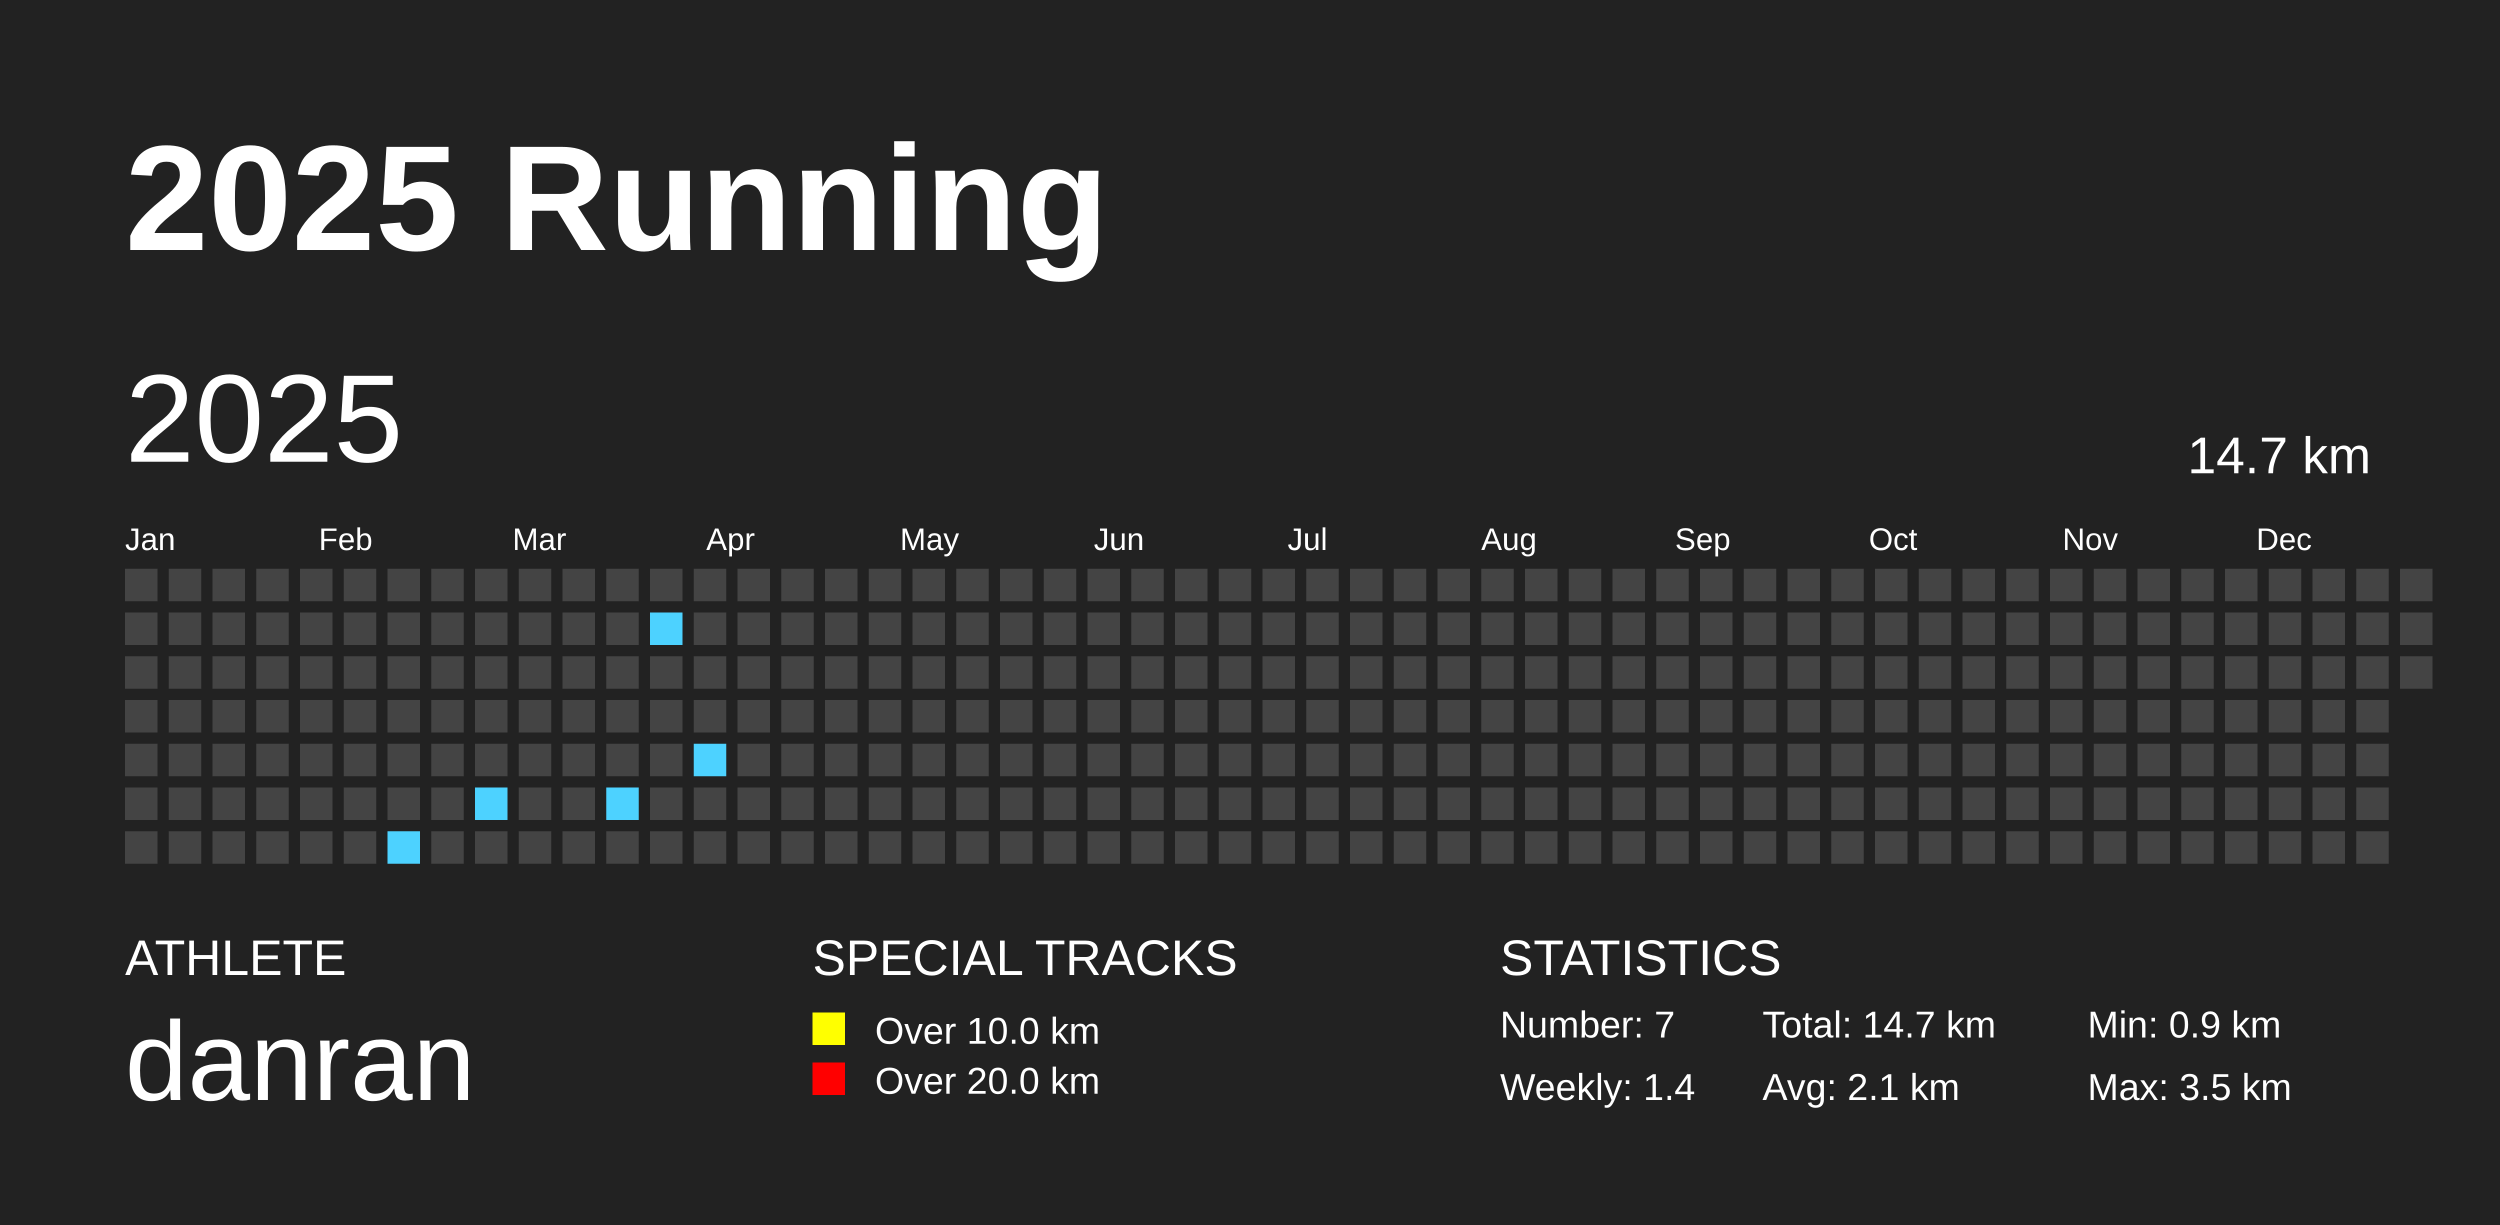
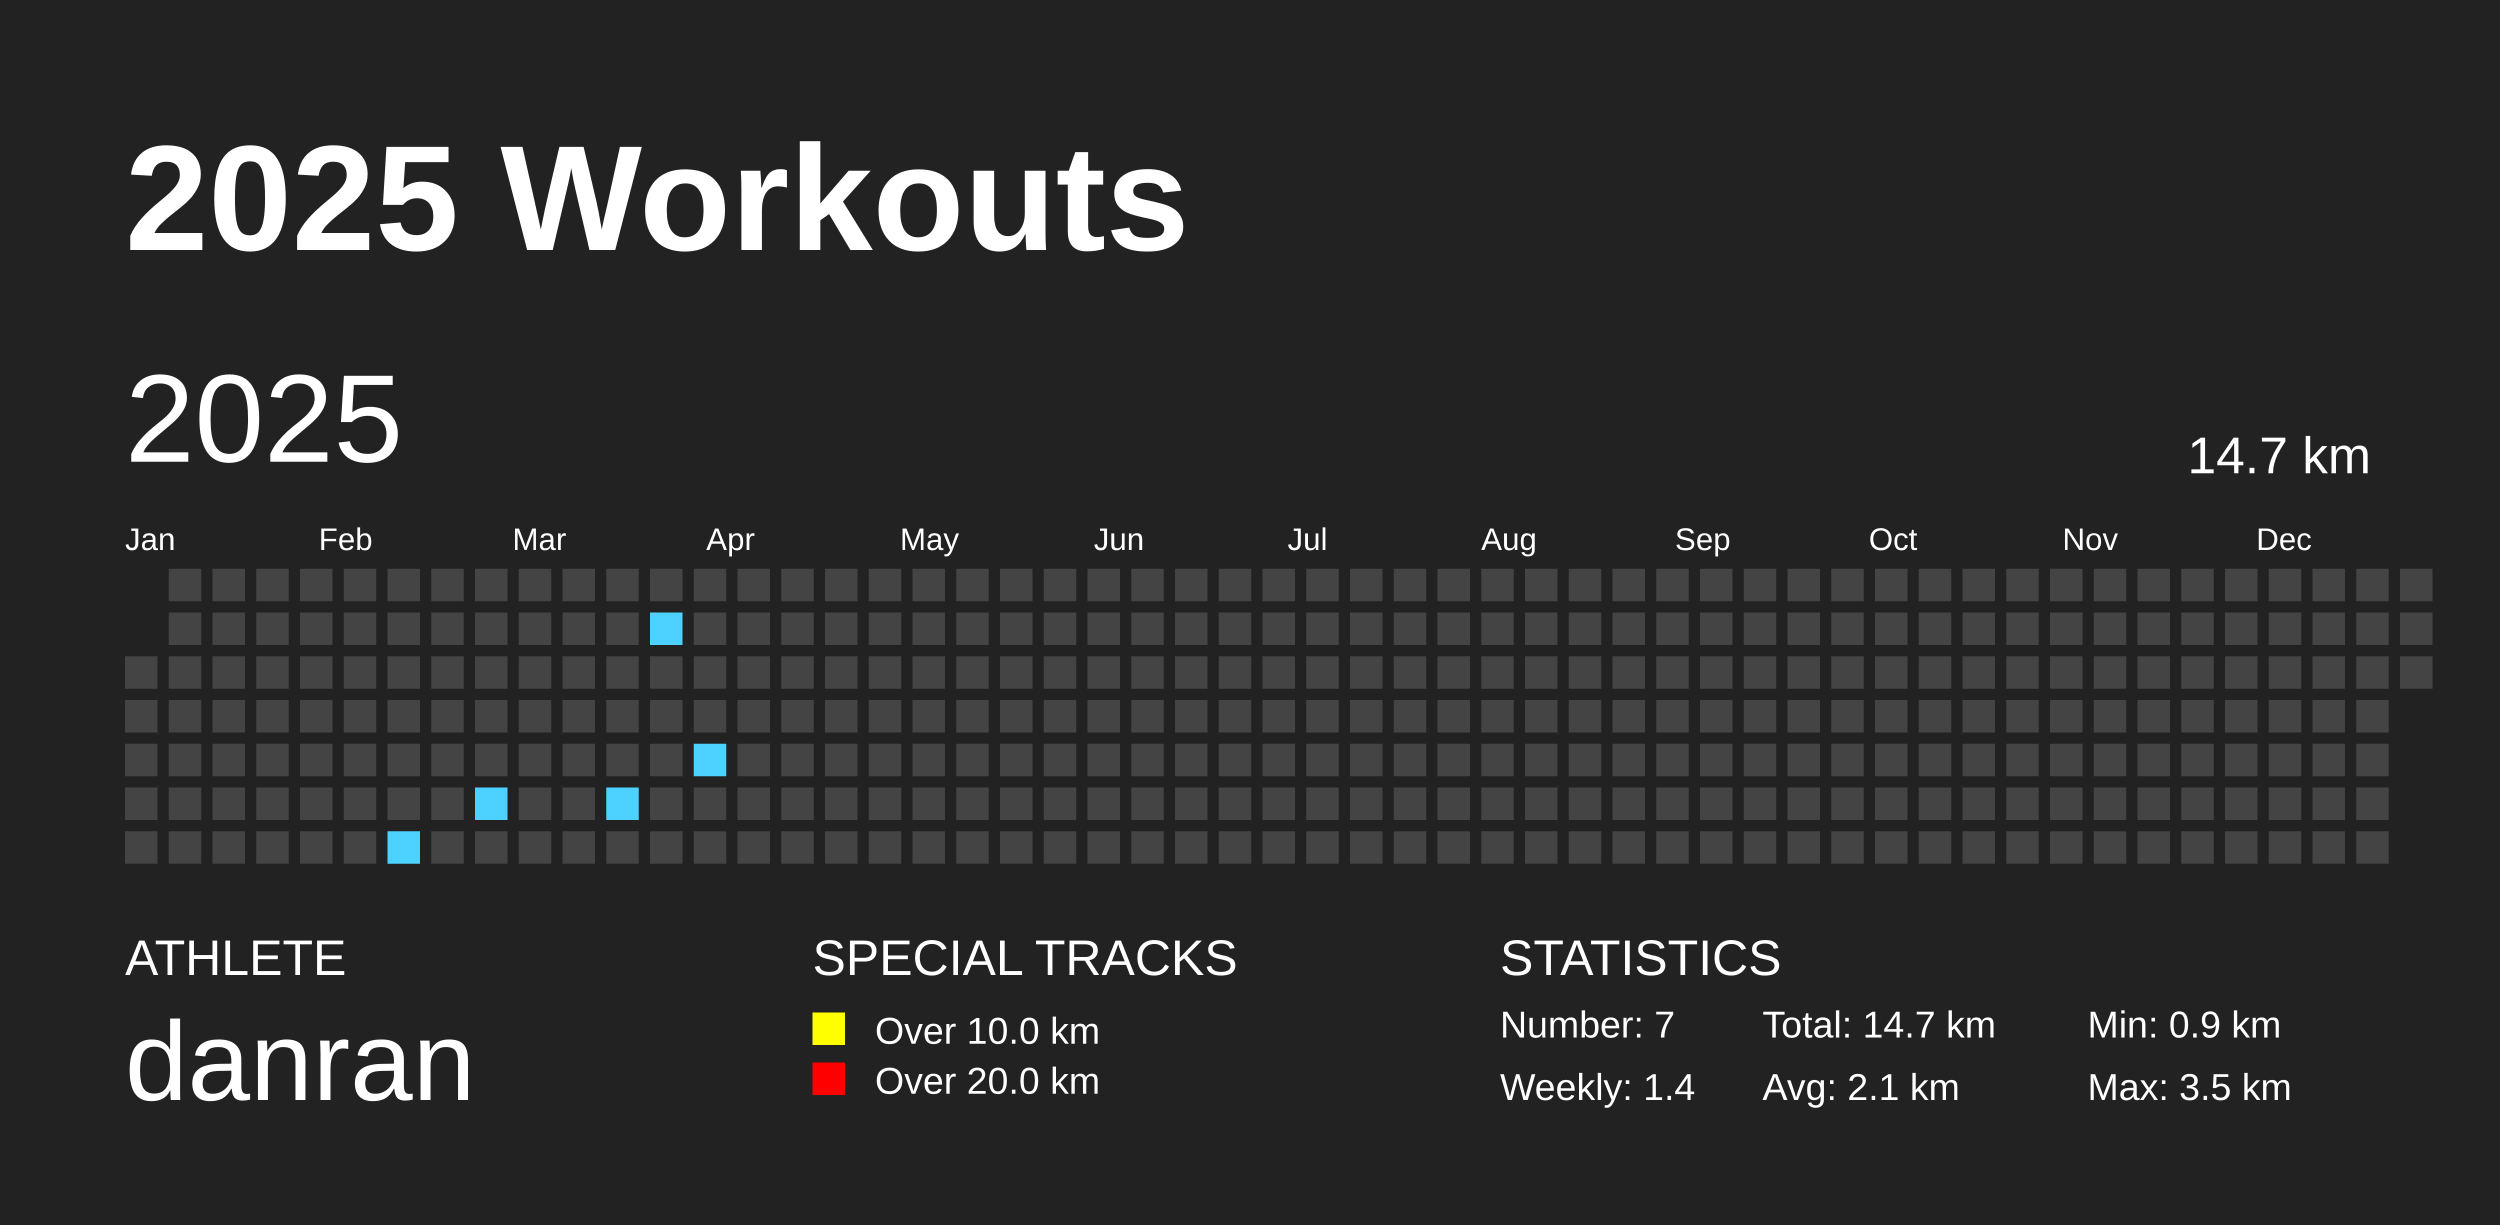
<svg xmlns="http://www.w3.org/2000/svg" baseProfile="full" height="98mm" version="1.1" viewBox="0,0,200,98" width="200mm">
  <defs />
  <rect fill="#222222" height="98" width="200" x="0" y="0" />
-   <text fill="#FFFFFF" style="font-size:12px; font-family:Arial; font-weight:bold;" x="10" y="20">2025 Running</text>
+   <text fill="#FFFFFF" style="font-size:12px; font-family:Arial; font-weight:bold;" x="10" y="20">2025 Workouts</text>
  <text fill="#FFFFFF" style="font-size:4px; font-family:Arial" x="10" y="78">ATHLETE</text>
  <text fill="#FFFFFF" style="font-size:9px; font-family:Arial" x="10" y="88">danran</text>
  <text fill="#FFFFFF" style="font-size:4px; font-family:Arial" x="65" y="78">SPECIAL TRACKS</text>
  <rect fill="yellow" height="2.6" width="2.6" x="65" y="81" />
  <text fill="#FFFFFF" style="font-size:3px; font-family:Arial" x="70" y="83.5">Over 10.0 km</text>
  <rect fill="red" height="2.6" width="2.6" x="65" y="85" />
  <text fill="#FFFFFF" style="font-size:3px; font-family:Arial" x="70" y="87.5">Over 20.0 km</text>
  <text fill="#FFFFFF" style="font-size:4px; font-family:Arial" x="120" y="78">STATISTICS</text>
  <text fill="#FFFFFF" style="font-size:3px; font-family:Arial" x="120" y="83">Number: 7</text>
  <text fill="#FFFFFF" style="font-size:3px; font-family:Arial" x="120" y="88">Weekly: 1.4</text>
  <text fill="#FFFFFF" style="font-size:3px; font-family:Arial" x="141" y="83">Total: 14.7 km</text>
  <text fill="#FFFFFF" style="font-size:3px; font-family:Arial" x="141" y="88">Avg: 2.1 km</text>
  <text fill="#FFFFFF" style="font-size:3px; font-family:Arial" x="167" y="83">Min: 0.9 km</text>
  <text fill="#FFFFFF" style="font-size:3px; font-family:Arial" x="167" y="88">Max: 3.5 km</text>
  <text dominant-baseline="hanging" fill="#FFFFFF" style="font-size:10.0px; font-family:Arial;" x="10" y="30">2025</text>
  <text dominant-baseline="hanging" fill="#FFFFFF" style="font-size:4.125px; font-family:Arial;" x="175" y="35">14.7 km</text>
  <text fill="#FFFFFF" style="font-size:2.5px; font-family:Arial" x="10.0" y="44">Jan</text>
  <text fill="#FFFFFF" style="font-size:2.5px; font-family:Arial" x="25.5" y="44">Feb</text>
  <text fill="#FFFFFF" style="font-size:2.5px; font-family:Arial" x="41.0" y="44">Mar</text>
  <text fill="#FFFFFF" style="font-size:2.5px; font-family:Arial" x="56.5" y="44">Apr</text>
  <text fill="#FFFFFF" style="font-size:2.5px; font-family:Arial" x="72.0" y="44">May</text>
  <text fill="#FFFFFF" style="font-size:2.5px; font-family:Arial" x="87.5" y="44">Jun</text>
  <text fill="#FFFFFF" style="font-size:2.5px; font-family:Arial" x="103.0" y="44">Jul</text>
  <text fill="#FFFFFF" style="font-size:2.5px; font-family:Arial" x="118.5" y="44">Aug</text>
  <text fill="#FFFFFF" style="font-size:2.5px; font-family:Arial" x="134.0" y="44">Sep</text>
  <text fill="#FFFFFF" style="font-size:2.5px; font-family:Arial" x="149.5" y="44">Oct</text>
  <text fill="#FFFFFF" style="font-size:2.5px; font-family:Arial" x="165.0" y="44">Nov</text>
  <text fill="#FFFFFF" style="font-size:2.5px; font-family:Arial" x="180.5" y="44">Dec</text>
-   <rect fill="#444444" height="2.6" width="2.6" x="10.0" y="45.5" />
-   <rect fill="#444444" height="2.6" width="2.6" x="10.0" y="49.0" />
  <rect fill="#444444" height="2.6" width="2.6" x="10.0" y="52.5" />
  <rect fill="#444444" height="2.6" width="2.6" x="10.0" y="56.0" />
  <rect fill="#444444" height="2.6" width="2.6" x="10.0" y="59.5" />
  <rect fill="#444444" height="2.6" width="2.6" x="10.0" y="63.0" />
  <rect fill="#444444" height="2.6" width="2.6" x="10.0" y="66.5" />
  <rect fill="#444444" height="2.6" width="2.6" x="13.5" y="45.5" />
  <rect fill="#444444" height="2.6" width="2.6" x="13.5" y="49.0" />
  <rect fill="#444444" height="2.6" width="2.6" x="13.5" y="52.5" />
  <rect fill="#444444" height="2.6" width="2.6" x="13.5" y="56.0" />
  <rect fill="#444444" height="2.6" width="2.6" x="13.5" y="59.5" />
  <rect fill="#444444" height="2.6" width="2.6" x="13.5" y="63.0" />
  <rect fill="#444444" height="2.6" width="2.6" x="13.5" y="66.5" />
  <rect fill="#444444" height="2.6" width="2.6" x="17.0" y="45.5" />
  <rect fill="#444444" height="2.6" width="2.6" x="17.0" y="49.0" />
  <rect fill="#444444" height="2.6" width="2.6" x="17.0" y="52.5" />
  <rect fill="#444444" height="2.6" width="2.6" x="17.0" y="56.0" />
  <rect fill="#444444" height="2.6" width="2.6" x="17.0" y="59.5" />
  <rect fill="#444444" height="2.6" width="2.6" x="17.0" y="63.0" />
  <rect fill="#444444" height="2.6" width="2.6" x="17.0" y="66.5" />
  <rect fill="#444444" height="2.6" width="2.6" x="20.5" y="45.5" />
  <rect fill="#444444" height="2.6" width="2.6" x="20.5" y="49.0" />
  <rect fill="#444444" height="2.6" width="2.6" x="20.5" y="52.5" />
  <rect fill="#444444" height="2.6" width="2.6" x="20.5" y="56.0" />
  <rect fill="#444444" height="2.6" width="2.6" x="20.5" y="59.5" />
  <rect fill="#444444" height="2.6" width="2.6" x="20.5" y="63.0" />
  <rect fill="#444444" height="2.6" width="2.6" x="20.5" y="66.5" />
  <rect fill="#444444" height="2.6" width="2.6" x="24.0" y="45.5" />
  <rect fill="#444444" height="2.6" width="2.6" x="24.0" y="49.0" />
  <rect fill="#444444" height="2.6" width="2.6" x="24.0" y="52.5" />
  <rect fill="#444444" height="2.6" width="2.6" x="24.0" y="56.0" />
  <rect fill="#444444" height="2.6" width="2.6" x="24.0" y="59.5" />
  <rect fill="#444444" height="2.6" width="2.6" x="24.0" y="63.0" />
  <rect fill="#444444" height="2.6" width="2.6" x="24.0" y="66.5" />
  <rect fill="#444444" height="2.6" width="2.6" x="27.5" y="45.5" />
  <rect fill="#444444" height="2.6" width="2.6" x="27.5" y="49.0" />
  <rect fill="#444444" height="2.6" width="2.6" x="27.5" y="52.5" />
  <rect fill="#444444" height="2.6" width="2.6" x="27.5" y="56.0" />
  <rect fill="#444444" height="2.6" width="2.6" x="27.5" y="59.5" />
  <rect fill="#444444" height="2.6" width="2.6" x="27.5" y="63.0" />
  <rect fill="#444444" height="2.6" width="2.6" x="27.5" y="66.5" />
  <rect fill="#444444" height="2.6" width="2.6" x="31.0" y="45.5" />
  <rect fill="#444444" height="2.6" width="2.6" x="31.0" y="49.0" />
  <rect fill="#444444" height="2.6" width="2.6" x="31.0" y="52.5" />
  <rect fill="#444444" height="2.6" width="2.6" x="31.0" y="56.0" />
  <rect fill="#444444" height="2.6" width="2.6" x="31.0" y="59.5" />
  <rect fill="#444444" height="2.6" width="2.6" x="31.0" y="63.0" />
  <rect fill="#4DD2FF" height="2.6" width="2.6" x="31.0" y="66.5" />
  <rect fill="#444444" height="2.6" width="2.6" x="34.5" y="45.5" />
  <rect fill="#444444" height="2.6" width="2.6" x="34.5" y="49.0" />
  <rect fill="#444444" height="2.6" width="2.6" x="34.5" y="52.5" />
  <rect fill="#444444" height="2.6" width="2.6" x="34.5" y="56.0" />
  <rect fill="#444444" height="2.6" width="2.6" x="34.5" y="59.5" />
  <rect fill="#444444" height="2.6" width="2.6" x="34.5" y="63.0" />
  <rect fill="#444444" height="2.6" width="2.6" x="34.5" y="66.5" />
  <rect fill="#444444" height="2.6" width="2.6" x="38.0" y="45.5" />
  <rect fill="#444444" height="2.6" width="2.6" x="38.0" y="49.0" />
  <rect fill="#444444" height="2.6" width="2.6" x="38.0" y="52.5" />
  <rect fill="#444444" height="2.6" width="2.6" x="38.0" y="56.0" />
  <rect fill="#444444" height="2.6" width="2.6" x="38.0" y="59.5" />
  <rect fill="#4DD2FF" height="2.6" width="2.6" x="38.0" y="63.0" />
  <rect fill="#444444" height="2.6" width="2.6" x="38.0" y="66.5" />
  <rect fill="#444444" height="2.6" width="2.6" x="41.5" y="45.5" />
  <rect fill="#444444" height="2.6" width="2.6" x="41.5" y="49.0" />
  <rect fill="#444444" height="2.6" width="2.6" x="41.5" y="52.5" />
  <rect fill="#444444" height="2.6" width="2.6" x="41.5" y="56.0" />
  <rect fill="#444444" height="2.6" width="2.6" x="41.5" y="59.5" />
  <rect fill="#444444" height="2.6" width="2.6" x="41.5" y="63.0" />
  <rect fill="#444444" height="2.6" width="2.6" x="41.5" y="66.5" />
  <rect fill="#444444" height="2.6" width="2.6" x="45.0" y="45.5" />
  <rect fill="#444444" height="2.6" width="2.6" x="45.0" y="49.0" />
  <rect fill="#444444" height="2.6" width="2.6" x="45.0" y="52.5" />
  <rect fill="#444444" height="2.6" width="2.6" x="45.0" y="56.0" />
  <rect fill="#444444" height="2.6" width="2.6" x="45.0" y="59.5" />
  <rect fill="#444444" height="2.6" width="2.6" x="45.0" y="63.0" />
  <rect fill="#444444" height="2.6" width="2.6" x="45.0" y="66.5" />
  <rect fill="#444444" height="2.6" width="2.6" x="48.5" y="45.5" />
  <rect fill="#444444" height="2.6" width="2.6" x="48.5" y="49.0" />
  <rect fill="#444444" height="2.6" width="2.6" x="48.5" y="52.5" />
  <rect fill="#444444" height="2.6" width="2.6" x="48.5" y="56.0" />
  <rect fill="#444444" height="2.6" width="2.6" x="48.5" y="59.5" />
  <rect fill="#4DD2FF" height="2.6" width="2.6" x="48.5" y="63.0" />
  <rect fill="#444444" height="2.6" width="2.6" x="48.5" y="66.5" />
  <rect fill="#444444" height="2.6" width="2.6" x="52.0" y="45.5" />
  <rect fill="#4DD2FF" height="2.6" width="2.6" x="52.0" y="49.0" />
  <rect fill="#444444" height="2.6" width="2.6" x="52.0" y="52.5" />
  <rect fill="#444444" height="2.6" width="2.6" x="52.0" y="56.0" />
  <rect fill="#444444" height="2.6" width="2.6" x="52.0" y="59.5" />
  <rect fill="#444444" height="2.6" width="2.6" x="52.0" y="63.0" />
  <rect fill="#444444" height="2.6" width="2.6" x="52.0" y="66.5" />
  <rect fill="#444444" height="2.6" width="2.6" x="55.5" y="45.5" />
  <rect fill="#444444" height="2.6" width="2.6" x="55.5" y="49.0" />
  <rect fill="#444444" height="2.6" width="2.6" x="55.5" y="52.5" />
  <rect fill="#444444" height="2.6" width="2.6" x="55.5" y="56.0" />
  <rect fill="#4DD2FF" height="2.6" width="2.6" x="55.5" y="59.5" />
  <rect fill="#444444" height="2.6" width="2.6" x="55.5" y="63.0" />
  <rect fill="#444444" height="2.6" width="2.6" x="55.5" y="66.5" />
  <rect fill="#444444" height="2.6" width="2.6" x="59.0" y="45.5" />
  <rect fill="#444444" height="2.6" width="2.6" x="59.0" y="49.0" />
  <rect fill="#444444" height="2.6" width="2.6" x="59.0" y="52.5" />
  <rect fill="#444444" height="2.6" width="2.6" x="59.0" y="56.0" />
  <rect fill="#444444" height="2.6" width="2.6" x="59.0" y="59.5" />
  <rect fill="#444444" height="2.6" width="2.6" x="59.0" y="63.0" />
  <rect fill="#444444" height="2.6" width="2.6" x="59.0" y="66.5" />
  <rect fill="#444444" height="2.6" width="2.6" x="62.5" y="45.5" />
  <rect fill="#444444" height="2.6" width="2.6" x="62.5" y="49.0" />
  <rect fill="#444444" height="2.6" width="2.6" x="62.5" y="52.5" />
  <rect fill="#444444" height="2.6" width="2.6" x="62.5" y="56.0" />
  <rect fill="#444444" height="2.6" width="2.6" x="62.5" y="59.5" />
  <rect fill="#444444" height="2.6" width="2.6" x="62.5" y="63.0" />
  <rect fill="#444444" height="2.6" width="2.6" x="62.5" y="66.5" />
  <rect fill="#444444" height="2.6" width="2.6" x="66.0" y="45.5" />
  <rect fill="#444444" height="2.6" width="2.6" x="66.0" y="49.0" />
  <rect fill="#444444" height="2.6" width="2.6" x="66.0" y="52.5" />
  <rect fill="#444444" height="2.6" width="2.6" x="66.0" y="56.0" />
  <rect fill="#444444" height="2.6" width="2.6" x="66.0" y="59.5" />
  <rect fill="#444444" height="2.6" width="2.6" x="66.0" y="63.0" />
  <rect fill="#444444" height="2.6" width="2.6" x="66.0" y="66.5" />
  <rect fill="#444444" height="2.6" width="2.6" x="69.5" y="45.5" />
  <rect fill="#444444" height="2.6" width="2.6" x="69.5" y="49.0" />
  <rect fill="#444444" height="2.6" width="2.6" x="69.5" y="52.5" />
  <rect fill="#444444" height="2.6" width="2.6" x="69.5" y="56.0" />
  <rect fill="#444444" height="2.6" width="2.6" x="69.5" y="59.5" />
  <rect fill="#444444" height="2.6" width="2.6" x="69.5" y="63.0" />
  <rect fill="#444444" height="2.6" width="2.6" x="69.5" y="66.5" />
  <rect fill="#444444" height="2.6" width="2.6" x="73.0" y="45.5" />
  <rect fill="#444444" height="2.6" width="2.6" x="73.0" y="49.0" />
  <rect fill="#444444" height="2.6" width="2.6" x="73.0" y="52.5" />
  <rect fill="#444444" height="2.6" width="2.6" x="73.0" y="56.0" />
  <rect fill="#444444" height="2.6" width="2.6" x="73.0" y="59.5" />
  <rect fill="#444444" height="2.6" width="2.6" x="73.0" y="63.0" />
  <rect fill="#444444" height="2.6" width="2.6" x="73.0" y="66.5" />
  <rect fill="#444444" height="2.6" width="2.6" x="76.5" y="45.5" />
  <rect fill="#444444" height="2.6" width="2.6" x="76.5" y="49.0" />
  <rect fill="#444444" height="2.6" width="2.6" x="76.5" y="52.5" />
  <rect fill="#444444" height="2.6" width="2.6" x="76.5" y="56.0" />
  <rect fill="#444444" height="2.6" width="2.6" x="76.5" y="59.5" />
  <rect fill="#444444" height="2.6" width="2.6" x="76.5" y="63.0" />
  <rect fill="#444444" height="2.6" width="2.6" x="76.5" y="66.5" />
  <rect fill="#444444" height="2.6" width="2.6" x="80.0" y="45.5" />
  <rect fill="#444444" height="2.6" width="2.6" x="80.0" y="49.0" />
  <rect fill="#444444" height="2.6" width="2.6" x="80.0" y="52.5" />
  <rect fill="#444444" height="2.6" width="2.6" x="80.0" y="56.0" />
  <rect fill="#444444" height="2.6" width="2.6" x="80.0" y="59.5" />
  <rect fill="#444444" height="2.6" width="2.6" x="80.0" y="63.0" />
  <rect fill="#444444" height="2.6" width="2.6" x="80.0" y="66.5" />
  <rect fill="#444444" height="2.6" width="2.6" x="83.5" y="45.5" />
  <rect fill="#444444" height="2.6" width="2.6" x="83.5" y="49.0" />
  <rect fill="#444444" height="2.6" width="2.6" x="83.5" y="52.5" />
  <rect fill="#444444" height="2.6" width="2.6" x="83.5" y="56.0" />
  <rect fill="#444444" height="2.6" width="2.6" x="83.5" y="59.5" />
  <rect fill="#444444" height="2.6" width="2.6" x="83.5" y="63.0" />
  <rect fill="#444444" height="2.6" width="2.6" x="83.5" y="66.5" />
  <rect fill="#444444" height="2.6" width="2.6" x="87.0" y="45.5" />
  <rect fill="#444444" height="2.6" width="2.6" x="87.0" y="49.0" />
  <rect fill="#444444" height="2.6" width="2.6" x="87.0" y="52.5" />
  <rect fill="#444444" height="2.6" width="2.6" x="87.0" y="56.0" />
  <rect fill="#444444" height="2.6" width="2.6" x="87.0" y="59.5" />
  <rect fill="#444444" height="2.6" width="2.6" x="87.0" y="63.0" />
  <rect fill="#444444" height="2.6" width="2.6" x="87.0" y="66.5" />
  <rect fill="#444444" height="2.6" width="2.6" x="90.5" y="45.5" />
  <rect fill="#444444" height="2.6" width="2.6" x="90.5" y="49.0" />
  <rect fill="#444444" height="2.6" width="2.6" x="90.5" y="52.5" />
  <rect fill="#444444" height="2.6" width="2.6" x="90.5" y="56.0" />
  <rect fill="#444444" height="2.6" width="2.6" x="90.5" y="59.5" />
  <rect fill="#444444" height="2.6" width="2.6" x="90.5" y="63.0" />
  <rect fill="#444444" height="2.6" width="2.6" x="90.5" y="66.5" />
  <rect fill="#444444" height="2.6" width="2.6" x="94.0" y="45.5" />
  <rect fill="#444444" height="2.6" width="2.6" x="94.0" y="49.0" />
  <rect fill="#444444" height="2.6" width="2.6" x="94.0" y="52.5" />
  <rect fill="#444444" height="2.6" width="2.6" x="94.0" y="56.0" />
  <rect fill="#444444" height="2.6" width="2.6" x="94.0" y="59.5" />
  <rect fill="#444444" height="2.6" width="2.6" x="94.0" y="63.0" />
  <rect fill="#444444" height="2.6" width="2.6" x="94.0" y="66.5" />
  <rect fill="#444444" height="2.6" width="2.6" x="97.5" y="45.5" />
  <rect fill="#444444" height="2.6" width="2.6" x="97.5" y="49.0" />
  <rect fill="#444444" height="2.6" width="2.6" x="97.5" y="52.5" />
  <rect fill="#444444" height="2.6" width="2.6" x="97.5" y="56.0" />
  <rect fill="#444444" height="2.6" width="2.6" x="97.5" y="59.5" />
  <rect fill="#444444" height="2.6" width="2.6" x="97.5" y="63.0" />
  <rect fill="#444444" height="2.6" width="2.6" x="97.5" y="66.5" />
  <rect fill="#444444" height="2.6" width="2.6" x="101.0" y="45.5" />
  <rect fill="#444444" height="2.6" width="2.6" x="101.0" y="49.0" />
  <rect fill="#444444" height="2.6" width="2.6" x="101.0" y="52.5" />
  <rect fill="#444444" height="2.6" width="2.6" x="101.0" y="56.0" />
  <rect fill="#444444" height="2.6" width="2.6" x="101.0" y="59.5" />
  <rect fill="#444444" height="2.6" width="2.6" x="101.0" y="63.0" />
  <rect fill="#444444" height="2.6" width="2.6" x="101.0" y="66.5" />
  <rect fill="#444444" height="2.6" width="2.6" x="104.5" y="45.5" />
  <rect fill="#444444" height="2.6" width="2.6" x="104.5" y="49.0" />
  <rect fill="#444444" height="2.6" width="2.6" x="104.5" y="52.5" />
  <rect fill="#444444" height="2.6" width="2.6" x="104.5" y="56.0" />
  <rect fill="#444444" height="2.6" width="2.6" x="104.5" y="59.5" />
  <rect fill="#444444" height="2.6" width="2.6" x="104.5" y="63.0" />
  <rect fill="#444444" height="2.6" width="2.6" x="104.5" y="66.5" />
  <rect fill="#444444" height="2.6" width="2.6" x="108.0" y="45.5" />
  <rect fill="#444444" height="2.6" width="2.6" x="108.0" y="49.0" />
  <rect fill="#444444" height="2.6" width="2.6" x="108.0" y="52.5" />
  <rect fill="#444444" height="2.6" width="2.6" x="108.0" y="56.0" />
  <rect fill="#444444" height="2.6" width="2.6" x="108.0" y="59.5" />
  <rect fill="#444444" height="2.6" width="2.6" x="108.0" y="63.0" />
  <rect fill="#444444" height="2.6" width="2.6" x="108.0" y="66.5" />
  <rect fill="#444444" height="2.6" width="2.6" x="111.5" y="45.5" />
  <rect fill="#444444" height="2.6" width="2.6" x="111.5" y="49.0" />
  <rect fill="#444444" height="2.6" width="2.6" x="111.5" y="52.5" />
  <rect fill="#444444" height="2.6" width="2.6" x="111.5" y="56.0" />
  <rect fill="#444444" height="2.6" width="2.6" x="111.5" y="59.5" />
  <rect fill="#444444" height="2.6" width="2.6" x="111.5" y="63.0" />
  <rect fill="#444444" height="2.6" width="2.6" x="111.5" y="66.5" />
  <rect fill="#444444" height="2.6" width="2.6" x="115.0" y="45.5" />
  <rect fill="#444444" height="2.6" width="2.6" x="115.0" y="49.0" />
  <rect fill="#444444" height="2.6" width="2.6" x="115.0" y="52.5" />
  <rect fill="#444444" height="2.6" width="2.6" x="115.0" y="56.0" />
  <rect fill="#444444" height="2.6" width="2.6" x="115.0" y="59.5" />
  <rect fill="#444444" height="2.6" width="2.6" x="115.0" y="63.0" />
  <rect fill="#444444" height="2.6" width="2.6" x="115.0" y="66.5" />
  <rect fill="#444444" height="2.6" width="2.6" x="118.5" y="45.5" />
  <rect fill="#444444" height="2.6" width="2.6" x="118.5" y="49.0" />
  <rect fill="#444444" height="2.6" width="2.6" x="118.5" y="52.5" />
  <rect fill="#444444" height="2.6" width="2.6" x="118.5" y="56.0" />
  <rect fill="#444444" height="2.6" width="2.6" x="118.5" y="59.5" />
  <rect fill="#444444" height="2.6" width="2.6" x="118.5" y="63.0" />
  <rect fill="#444444" height="2.6" width="2.6" x="118.5" y="66.5" />
  <rect fill="#444444" height="2.6" width="2.6" x="122.0" y="45.5" />
  <rect fill="#444444" height="2.6" width="2.6" x="122.0" y="49.0" />
  <rect fill="#444444" height="2.6" width="2.6" x="122.0" y="52.5" />
  <rect fill="#444444" height="2.6" width="2.6" x="122.0" y="56.0" />
  <rect fill="#444444" height="2.6" width="2.6" x="122.0" y="59.5" />
  <rect fill="#444444" height="2.6" width="2.6" x="122.0" y="63.0" />
  <rect fill="#444444" height="2.6" width="2.6" x="122.0" y="66.5" />
  <rect fill="#444444" height="2.6" width="2.6" x="125.5" y="45.5" />
  <rect fill="#444444" height="2.6" width="2.6" x="125.5" y="49.0" />
  <rect fill="#444444" height="2.6" width="2.6" x="125.5" y="52.5" />
  <rect fill="#444444" height="2.6" width="2.6" x="125.5" y="56.0" />
  <rect fill="#444444" height="2.6" width="2.6" x="125.5" y="59.5" />
  <rect fill="#444444" height="2.6" width="2.6" x="125.5" y="63.0" />
  <rect fill="#444444" height="2.6" width="2.6" x="125.5" y="66.5" />
  <rect fill="#444444" height="2.6" width="2.6" x="129.0" y="45.5" />
  <rect fill="#444444" height="2.6" width="2.6" x="129.0" y="49.0" />
  <rect fill="#444444" height="2.6" width="2.6" x="129.0" y="52.5" />
  <rect fill="#444444" height="2.6" width="2.6" x="129.0" y="56.0" />
  <rect fill="#444444" height="2.6" width="2.6" x="129.0" y="59.5" />
  <rect fill="#444444" height="2.6" width="2.6" x="129.0" y="63.0" />
  <rect fill="#444444" height="2.6" width="2.6" x="129.0" y="66.5" />
  <rect fill="#444444" height="2.6" width="2.6" x="132.5" y="45.5" />
  <rect fill="#444444" height="2.6" width="2.6" x="132.5" y="49.0" />
  <rect fill="#444444" height="2.6" width="2.6" x="132.5" y="52.5" />
  <rect fill="#444444" height="2.6" width="2.6" x="132.5" y="56.0" />
  <rect fill="#444444" height="2.6" width="2.6" x="132.5" y="59.5" />
  <rect fill="#444444" height="2.6" width="2.6" x="132.5" y="63.0" />
  <rect fill="#444444" height="2.6" width="2.6" x="132.5" y="66.5" />
  <rect fill="#444444" height="2.6" width="2.6" x="136.0" y="45.5" />
  <rect fill="#444444" height="2.6" width="2.6" x="136.0" y="49.0" />
  <rect fill="#444444" height="2.6" width="2.6" x="136.0" y="52.5" />
  <rect fill="#444444" height="2.6" width="2.6" x="136.0" y="56.0" />
  <rect fill="#444444" height="2.6" width="2.6" x="136.0" y="59.5" />
  <rect fill="#444444" height="2.6" width="2.6" x="136.0" y="63.0" />
  <rect fill="#444444" height="2.6" width="2.6" x="136.0" y="66.5" />
  <rect fill="#444444" height="2.6" width="2.6" x="139.5" y="45.5" />
  <rect fill="#444444" height="2.6" width="2.6" x="139.5" y="49.0" />
  <rect fill="#444444" height="2.6" width="2.6" x="139.5" y="52.5" />
  <rect fill="#444444" height="2.6" width="2.6" x="139.5" y="56.0" />
  <rect fill="#444444" height="2.6" width="2.6" x="139.5" y="59.5" />
  <rect fill="#444444" height="2.6" width="2.6" x="139.5" y="63.0" />
  <rect fill="#444444" height="2.6" width="2.6" x="139.5" y="66.5" />
  <rect fill="#444444" height="2.6" width="2.6" x="143.0" y="45.5" />
  <rect fill="#444444" height="2.6" width="2.6" x="143.0" y="49.0" />
  <rect fill="#444444" height="2.6" width="2.6" x="143.0" y="52.5" />
  <rect fill="#444444" height="2.6" width="2.6" x="143.0" y="56.0" />
  <rect fill="#444444" height="2.6" width="2.6" x="143.0" y="59.5" />
  <rect fill="#444444" height="2.6" width="2.6" x="143.0" y="63.0" />
  <rect fill="#444444" height="2.6" width="2.6" x="143.0" y="66.5" />
  <rect fill="#444444" height="2.6" width="2.6" x="146.5" y="45.5" />
  <rect fill="#444444" height="2.6" width="2.6" x="146.5" y="49.0" />
  <rect fill="#444444" height="2.6" width="2.6" x="146.5" y="52.5" />
  <rect fill="#444444" height="2.6" width="2.6" x="146.5" y="56.0" />
  <rect fill="#444444" height="2.6" width="2.6" x="146.5" y="59.5" />
  <rect fill="#444444" height="2.6" width="2.6" x="146.5" y="63.0" />
  <rect fill="#444444" height="2.6" width="2.6" x="146.5" y="66.5" />
  <rect fill="#444444" height="2.6" width="2.6" x="150.0" y="45.5" />
  <rect fill="#444444" height="2.6" width="2.6" x="150.0" y="49.0" />
  <rect fill="#444444" height="2.6" width="2.6" x="150.0" y="52.5" />
  <rect fill="#444444" height="2.6" width="2.6" x="150.0" y="56.0" />
  <rect fill="#444444" height="2.6" width="2.6" x="150.0" y="59.5" />
  <rect fill="#444444" height="2.6" width="2.6" x="150.0" y="63.0" />
  <rect fill="#444444" height="2.6" width="2.6" x="150.0" y="66.5" />
  <rect fill="#444444" height="2.6" width="2.6" x="153.5" y="45.5" />
  <rect fill="#444444" height="2.6" width="2.6" x="153.5" y="49.0" />
  <rect fill="#444444" height="2.6" width="2.6" x="153.5" y="52.5" />
  <rect fill="#444444" height="2.6" width="2.6" x="153.5" y="56.0" />
  <rect fill="#444444" height="2.6" width="2.6" x="153.5" y="59.5" />
  <rect fill="#444444" height="2.6" width="2.6" x="153.5" y="63.0" />
  <rect fill="#444444" height="2.6" width="2.6" x="153.5" y="66.5" />
  <rect fill="#444444" height="2.6" width="2.6" x="157.0" y="45.5" />
  <rect fill="#444444" height="2.6" width="2.6" x="157.0" y="49.0" />
  <rect fill="#444444" height="2.6" width="2.6" x="157.0" y="52.5" />
  <rect fill="#444444" height="2.6" width="2.6" x="157.0" y="56.0" />
  <rect fill="#444444" height="2.6" width="2.6" x="157.0" y="59.5" />
  <rect fill="#444444" height="2.6" width="2.6" x="157.0" y="63.0" />
  <rect fill="#444444" height="2.6" width="2.6" x="157.0" y="66.5" />
  <rect fill="#444444" height="2.6" width="2.6" x="160.5" y="45.5" />
  <rect fill="#444444" height="2.6" width="2.6" x="160.5" y="49.0" />
  <rect fill="#444444" height="2.6" width="2.6" x="160.5" y="52.5" />
  <rect fill="#444444" height="2.6" width="2.6" x="160.5" y="56.0" />
  <rect fill="#444444" height="2.6" width="2.6" x="160.5" y="59.5" />
  <rect fill="#444444" height="2.6" width="2.6" x="160.5" y="63.0" />
  <rect fill="#444444" height="2.6" width="2.6" x="160.5" y="66.5" />
  <rect fill="#444444" height="2.6" width="2.6" x="164.0" y="45.5" />
  <rect fill="#444444" height="2.6" width="2.6" x="164.0" y="49.0" />
  <rect fill="#444444" height="2.6" width="2.6" x="164.0" y="52.5" />
  <rect fill="#444444" height="2.6" width="2.6" x="164.0" y="56.0" />
  <rect fill="#444444" height="2.6" width="2.6" x="164.0" y="59.5" />
  <rect fill="#444444" height="2.6" width="2.6" x="164.0" y="63.0" />
  <rect fill="#444444" height="2.6" width="2.6" x="164.0" y="66.5" />
  <rect fill="#444444" height="2.6" width="2.6" x="167.5" y="45.5" />
  <rect fill="#444444" height="2.6" width="2.6" x="167.5" y="49.0" />
  <rect fill="#444444" height="2.6" width="2.6" x="167.5" y="52.5" />
  <rect fill="#444444" height="2.6" width="2.6" x="167.5" y="56.0" />
  <rect fill="#444444" height="2.6" width="2.6" x="167.5" y="59.5" />
  <rect fill="#444444" height="2.6" width="2.6" x="167.5" y="63.0" />
  <rect fill="#444444" height="2.6" width="2.6" x="167.5" y="66.5" />
  <rect fill="#444444" height="2.6" width="2.6" x="171.0" y="45.5" />
  <rect fill="#444444" height="2.6" width="2.6" x="171.0" y="49.0" />
  <rect fill="#444444" height="2.6" width="2.6" x="171.0" y="52.5" />
  <rect fill="#444444" height="2.6" width="2.6" x="171.0" y="56.0" />
  <rect fill="#444444" height="2.6" width="2.6" x="171.0" y="59.5" />
  <rect fill="#444444" height="2.6" width="2.6" x="171.0" y="63.0" />
  <rect fill="#444444" height="2.6" width="2.6" x="171.0" y="66.5" />
  <rect fill="#444444" height="2.6" width="2.6" x="174.5" y="45.5" />
  <rect fill="#444444" height="2.6" width="2.6" x="174.5" y="49.0" />
  <rect fill="#444444" height="2.6" width="2.6" x="174.5" y="52.5" />
  <rect fill="#444444" height="2.6" width="2.6" x="174.5" y="56.0" />
  <rect fill="#444444" height="2.6" width="2.6" x="174.5" y="59.5" />
  <rect fill="#444444" height="2.6" width="2.6" x="174.5" y="63.0" />
  <rect fill="#444444" height="2.6" width="2.6" x="174.5" y="66.5" />
  <rect fill="#444444" height="2.6" width="2.6" x="178.0" y="45.5" />
  <rect fill="#444444" height="2.6" width="2.6" x="178.0" y="49.0" />
  <rect fill="#444444" height="2.6" width="2.6" x="178.0" y="52.5" />
  <rect fill="#444444" height="2.6" width="2.6" x="178.0" y="56.0" />
  <rect fill="#444444" height="2.6" width="2.6" x="178.0" y="59.5" />
  <rect fill="#444444" height="2.6" width="2.6" x="178.0" y="63.0" />
  <rect fill="#444444" height="2.6" width="2.6" x="178.0" y="66.5" />
  <rect fill="#444444" height="2.6" width="2.6" x="181.5" y="45.5" />
  <rect fill="#444444" height="2.6" width="2.6" x="181.5" y="49.0" />
  <rect fill="#444444" height="2.6" width="2.6" x="181.5" y="52.5" />
  <rect fill="#444444" height="2.6" width="2.6" x="181.5" y="56.0" />
  <rect fill="#444444" height="2.6" width="2.6" x="181.5" y="59.5" />
  <rect fill="#444444" height="2.6" width="2.6" x="181.5" y="63.0" />
  <rect fill="#444444" height="2.6" width="2.6" x="181.5" y="66.5" />
  <rect fill="#444444" height="2.6" width="2.6" x="185.0" y="45.5" />
  <rect fill="#444444" height="2.6" width="2.6" x="185.0" y="49.0" />
  <rect fill="#444444" height="2.6" width="2.6" x="185.0" y="52.5" />
  <rect fill="#444444" height="2.6" width="2.6" x="185.0" y="56.0" />
  <rect fill="#444444" height="2.6" width="2.6" x="185.0" y="59.5" />
  <rect fill="#444444" height="2.6" width="2.6" x="185.0" y="63.0" />
  <rect fill="#444444" height="2.6" width="2.6" x="185.0" y="66.5" />
  <rect fill="#444444" height="2.6" width="2.6" x="188.5" y="45.5" />
  <rect fill="#444444" height="2.6" width="2.6" x="188.5" y="49.0" />
  <rect fill="#444444" height="2.6" width="2.6" x="188.5" y="52.5" />
  <rect fill="#444444" height="2.6" width="2.6" x="188.5" y="56.0" />
  <rect fill="#444444" height="2.6" width="2.6" x="188.5" y="59.5" />
  <rect fill="#444444" height="2.6" width="2.6" x="188.5" y="63.0" />
  <rect fill="#444444" height="2.6" width="2.6" x="188.5" y="66.5" />
  <rect fill="#444444" height="2.6" width="2.6" x="192.0" y="45.5" />
  <rect fill="#444444" height="2.6" width="2.6" x="192.0" y="49.0" />
  <rect fill="#444444" height="2.6" width="2.6" x="192.0" y="52.5" />
</svg>
